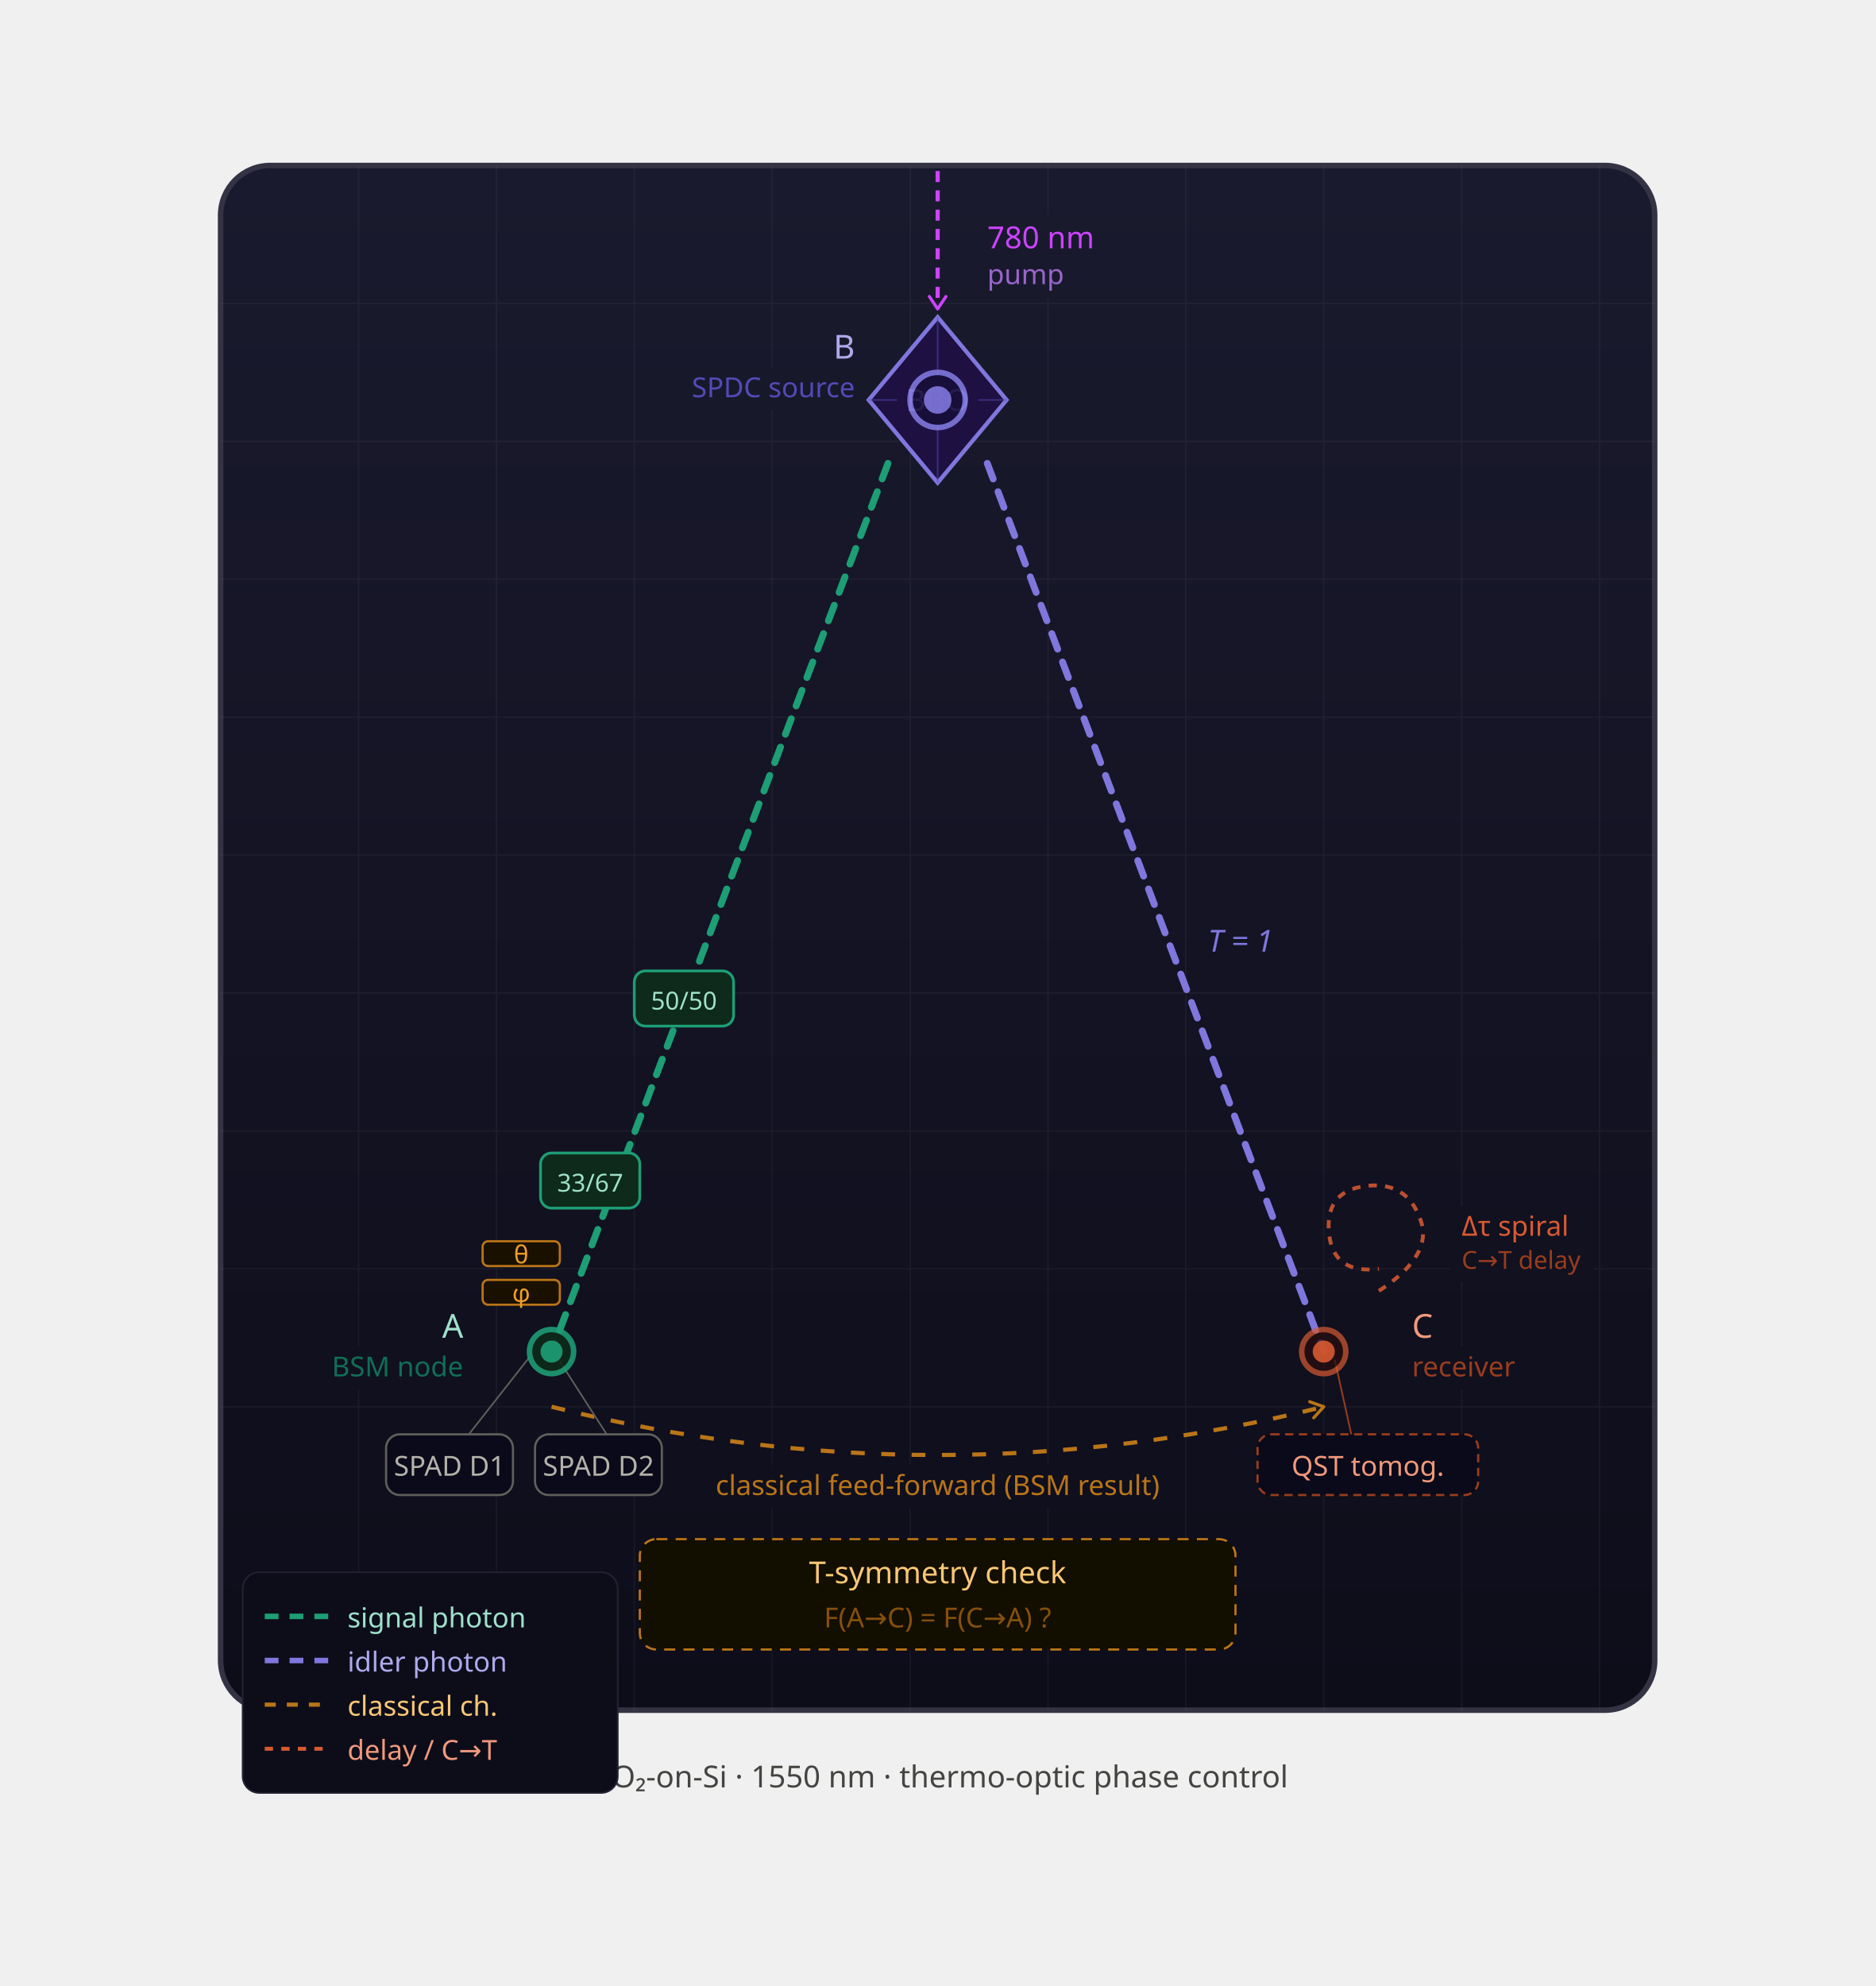
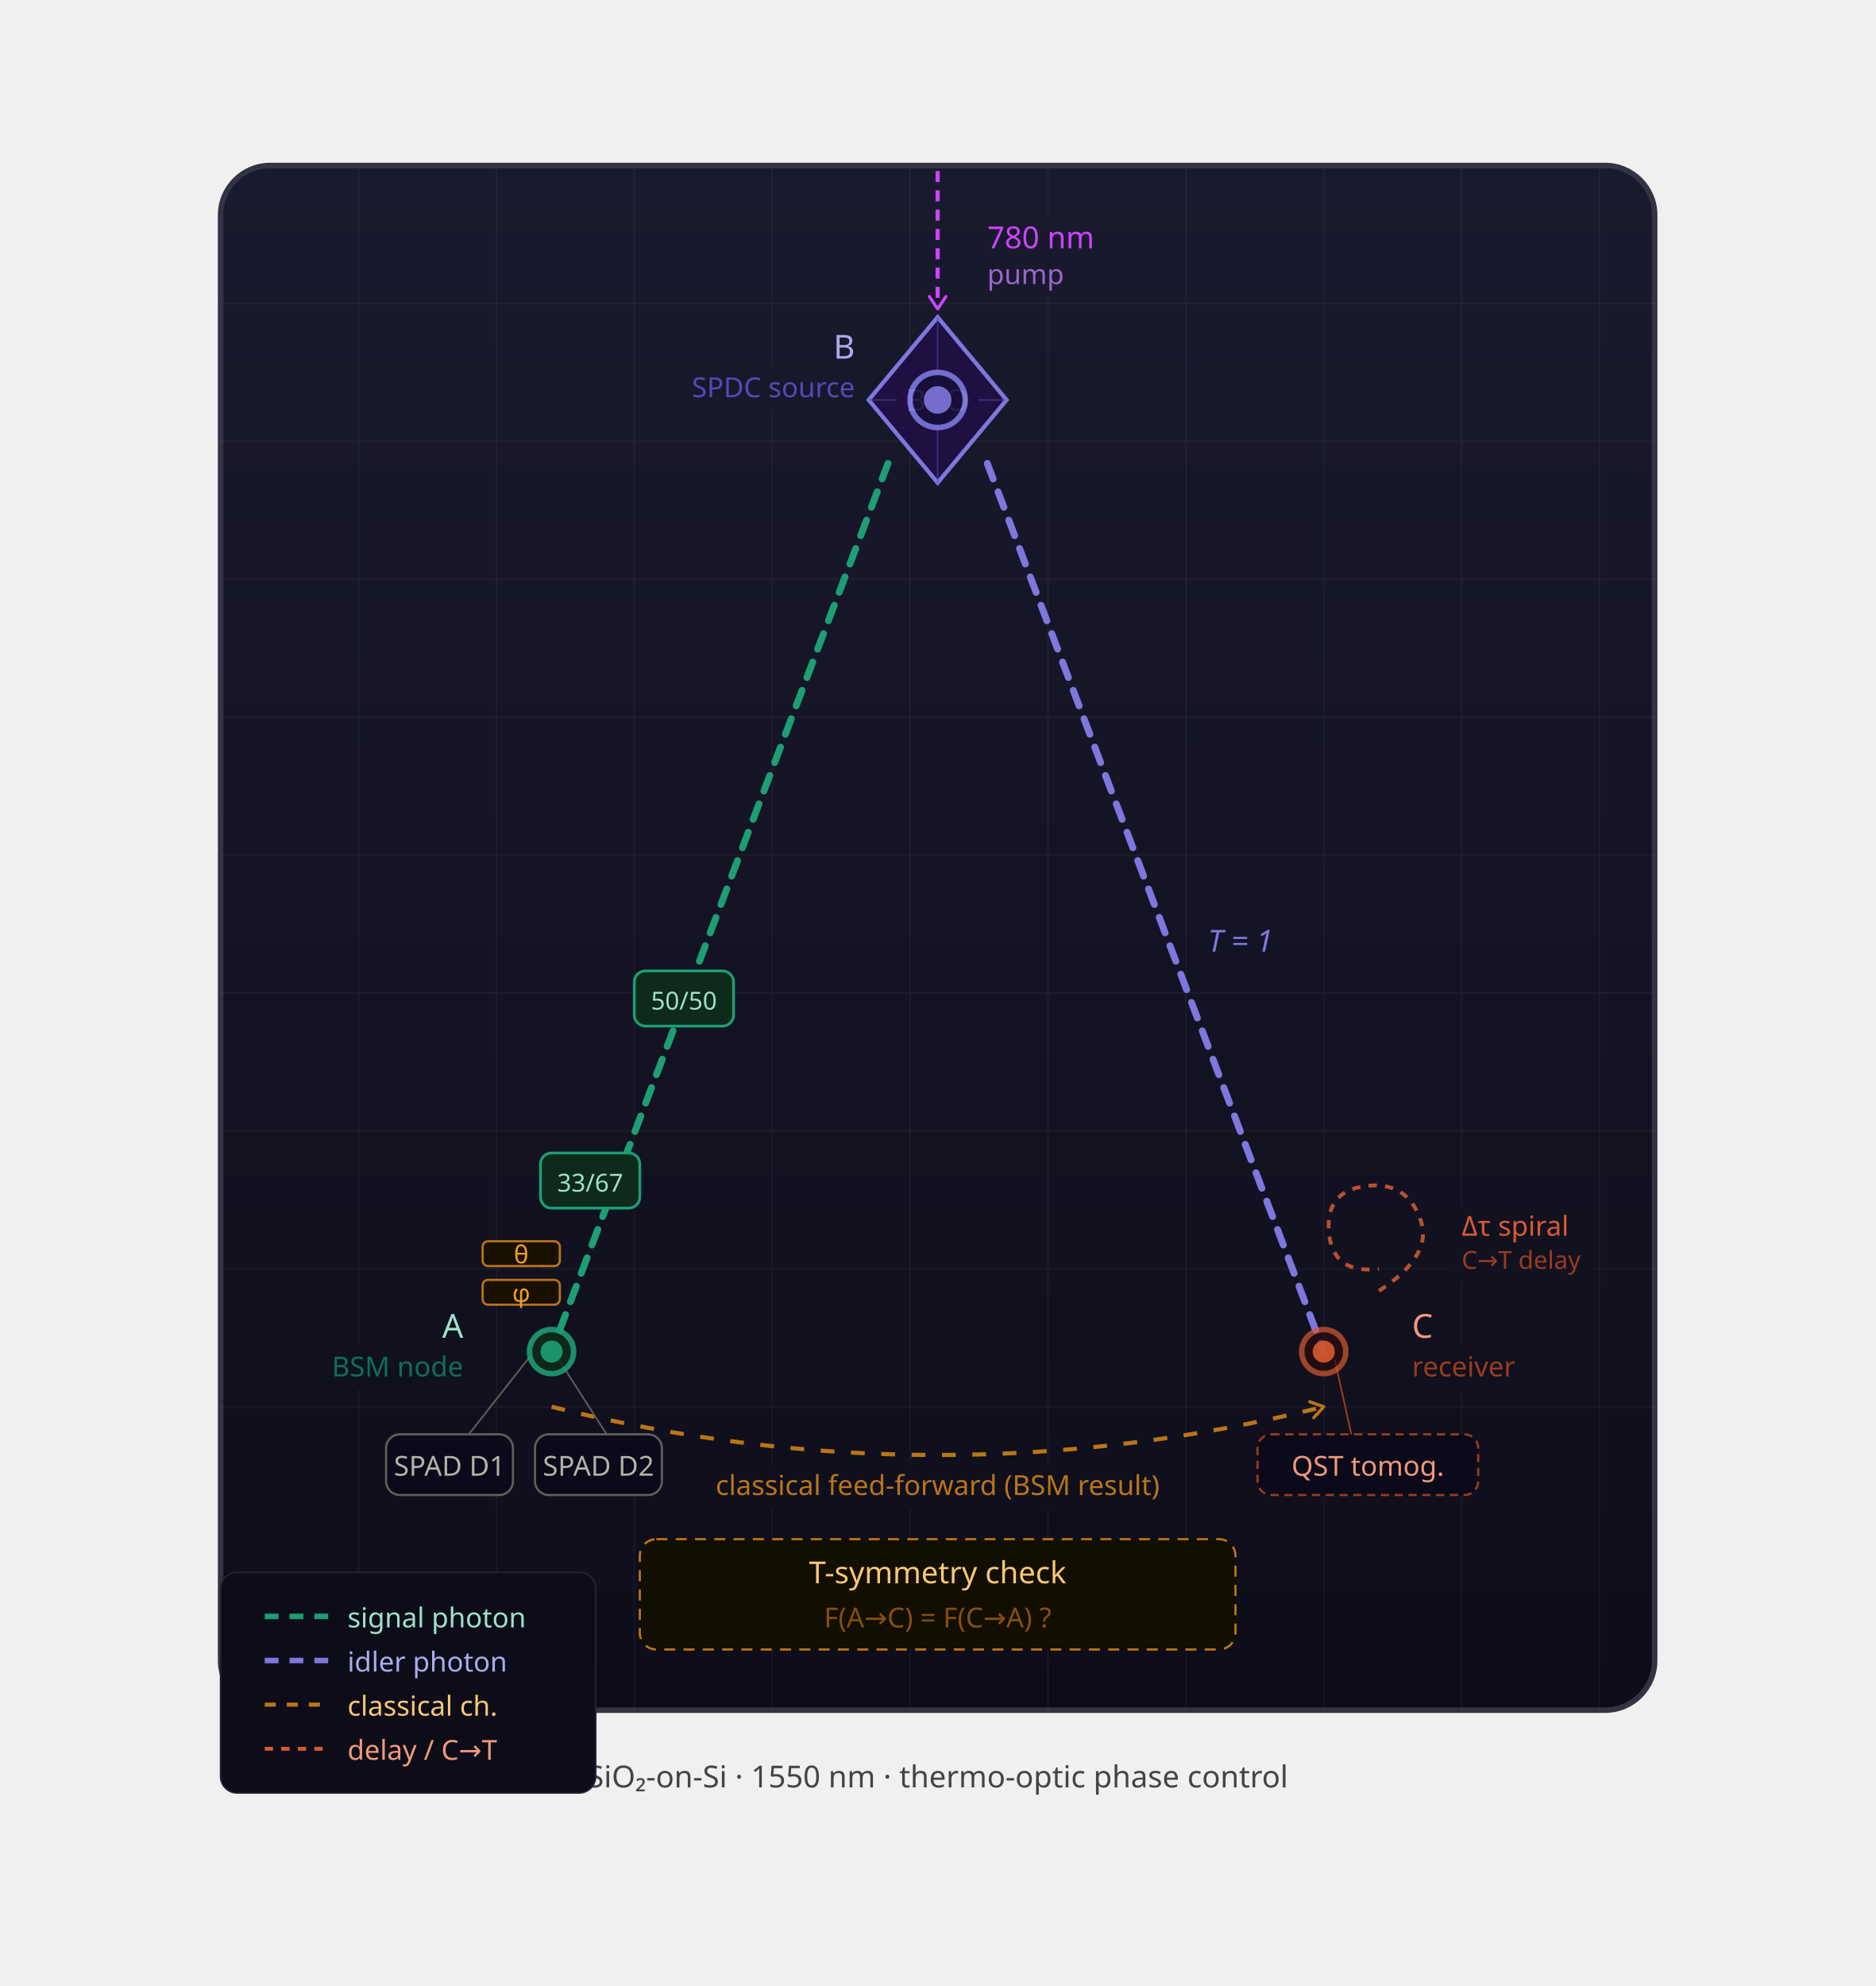
<svg xmlns="http://www.w3.org/2000/svg" width="100%" viewBox="0 0 680 720">
  <defs>
    <marker id="arrow" viewBox="0 0 10 10" refX="8" refY="5" markerWidth="5" markerHeight="5" orient="auto-start-reverse">
      <path d="M2 1L8 5L2 9" fill="none" stroke="context-stroke" stroke-width="1.5" stroke-linecap="round" stroke-linejoin="round" />
    </marker>
    <linearGradient id="chip-bg" x1="0" y1="0" x2="0" y2="1">
      <stop offset="0%" stop-color="#1a1a2e" />
      <stop offset="100%" stop-color="#0d0d1a" />
    </linearGradient>
    <clipPath id="chip-clip">
      <rect x="80" y="60" width="520" height="560" rx="18" />
    </clipPath>
    <mask id="imagine-text-gaps-x3tmwg" maskUnits="userSpaceOnUse">
      <rect x="0" y="0" width="680" height="720" fill="white" />
      <rect x="325.273" y="136.697" width="29.454" height="17.051" fill="black" rx="2" />
      <rect x="354" y="77.697" width="44.962" height="17.051" fill="black" rx="2" />
      <rect x="354" y="92.071" width="33.5" height="15.677" fill="black" rx="2" />
      <rect x="-15.967" y="-5.556" width="31.933" height="14.303" fill="black" rx="2" />
      <rect x="-15.967" y="-5.556" width="31.933" height="14.303" fill="black" rx="2" />
      <rect x="182.435" y="448.444" width="13.13" height="14.303" fill="black" rx="2" />
      <rect x="181.829" y="462.444" width="14.343" height="14.303" fill="black" rx="2" />
      <rect x="526" y="437.071" width="46.722" height="15.677" fill="black" rx="2" />
      <rect x="526" y="450.444" width="51.931" height="14.303" fill="black" rx="2" />
      <rect x="258.013" y="531.071" width="163.973" height="15.677" fill="black" rx="2" />
      <rect x="139.354" y="524.071" width="47.291" height="15.677" fill="black" rx="2" />
      <rect x="193.354" y="524.071" width="47.291" height="15.677" fill="black" rx="2" />
      <rect x="465.684" y="524.071" width="60.631" height="15.677" fill="black" rx="2" />
      <rect x="290.93" y="561.697" width="98.582" height="17.051" fill="black" rx="2" />
      <rect x="291.804" y="579.071" width="96.47" height="15.677" fill="black" rx="2" />
      <rect x="156.037" y="472.697" width="16.242" height="17.737" fill="black" rx="2" />
      <rect x="118.484" y="488.071" width="53.706" height="15.677" fill="black" rx="2" />
      <rect x="298.423" y="117.697" width="15.577" height="17.737" fill="black" rx="2" />
      <rect x="248.035" y="133.071" width="66.157" height="15.677" fill="black" rx="2" />
      <rect x="508" y="472.697" width="15.835" height="17.737" fill="black" rx="2" />
      <rect x="508" y="488.071" width="43.059" height="15.677" fill="black" rx="2" />
      <rect x="434" y="332.697" width="31.386" height="17.051" fill="black" rx="2" />
      <rect x="215.911" y="635.697" width="248.179" height="17.051" fill="black" rx="2" />
      <rect x="122" y="579.071" width="68.262" height="15.677" fill="black" rx="2" />
      <rect x="122" y="595.071" width="60.867" height="15.677" fill="black" rx="2" />
      <rect x="122" y="611.071" width="62.789" height="15.677" fill="black" rx="2" />
      <rect x="122" y="627.071" width="63.209" height="15.677" fill="black" rx="2" />
    </mask>
  </defs>
  <rect x="80" y="60" width="520" height="560" rx="18" fill="url(#chip-bg)" style="stroke:none;color:rgb(0, 0, 0);stroke-width:1px;stroke-linecap:butt;stroke-linejoin:miter;opacity:1;font-family:&quot;Anthropic Sans&quot;, -apple-system, BlinkMacSystemFont, &quot;Segoe UI&quot;, sans-serif;font-size:16px;font-weight:400;text-anchor:start;dominant-baseline:auto" />
  <rect x="80" y="60" width="520" height="560" rx="18" fill="none" stroke="#334" stroke-width="2" style="fill:none;stroke:rgb(51, 51, 68);color:rgb(0, 0, 0);stroke-width:2px;stroke-linecap:butt;stroke-linejoin:miter;opacity:1;font-family:&quot;Anthropic Sans&quot;, -apple-system, BlinkMacSystemFont, &quot;Segoe UI&quot;, sans-serif;font-size:16px;font-weight:400;text-anchor:start;dominant-baseline:auto" />
  <g clip-path="url(#chip-clip)" opacity="0.07" stroke="#aab" stroke-width="0.5" style="fill:rgb(0, 0, 0);stroke:rgb(170, 170, 187);color:rgb(0, 0, 0);stroke-width:0.5px;stroke-linecap:butt;stroke-linejoin:miter;opacity:0.07;font-family:&quot;Anthropic Sans&quot;, -apple-system, BlinkMacSystemFont, &quot;Segoe UI&quot;, sans-serif;font-size:16px;font-weight:400;text-anchor:start;dominant-baseline:auto">
    <line x1="80" y1="110" x2="600" y2="110" style="fill:rgb(0, 0, 0);stroke:rgb(170, 170, 187);color:rgb(0, 0, 0);stroke-width:0.5px;stroke-linecap:butt;stroke-linejoin:miter;opacity:1;font-family:&quot;Anthropic Sans&quot;, -apple-system, BlinkMacSystemFont, &quot;Segoe UI&quot;, sans-serif;font-size:16px;font-weight:400;text-anchor:start;dominant-baseline:auto" />
    <line x1="80" y1="160" x2="600" y2="160" style="fill:rgb(0, 0, 0);stroke:rgb(170, 170, 187);color:rgb(0, 0, 0);stroke-width:0.5px;stroke-linecap:butt;stroke-linejoin:miter;opacity:1;font-family:&quot;Anthropic Sans&quot;, -apple-system, BlinkMacSystemFont, &quot;Segoe UI&quot;, sans-serif;font-size:16px;font-weight:400;text-anchor:start;dominant-baseline:auto" />
    <line x1="80" y1="210" x2="600" y2="210" style="fill:rgb(0, 0, 0);stroke:rgb(170, 170, 187);color:rgb(0, 0, 0);stroke-width:0.5px;stroke-linecap:butt;stroke-linejoin:miter;opacity:1;font-family:&quot;Anthropic Sans&quot;, -apple-system, BlinkMacSystemFont, &quot;Segoe UI&quot;, sans-serif;font-size:16px;font-weight:400;text-anchor:start;dominant-baseline:auto" />
    <line x1="80" y1="260" x2="600" y2="260" style="fill:rgb(0, 0, 0);stroke:rgb(170, 170, 187);color:rgb(0, 0, 0);stroke-width:0.5px;stroke-linecap:butt;stroke-linejoin:miter;opacity:1;font-family:&quot;Anthropic Sans&quot;, -apple-system, BlinkMacSystemFont, &quot;Segoe UI&quot;, sans-serif;font-size:16px;font-weight:400;text-anchor:start;dominant-baseline:auto" />
    <line x1="80" y1="310" x2="600" y2="310" style="fill:rgb(0, 0, 0);stroke:rgb(170, 170, 187);color:rgb(0, 0, 0);stroke-width:0.5px;stroke-linecap:butt;stroke-linejoin:miter;opacity:1;font-family:&quot;Anthropic Sans&quot;, -apple-system, BlinkMacSystemFont, &quot;Segoe UI&quot;, sans-serif;font-size:16px;font-weight:400;text-anchor:start;dominant-baseline:auto" />
    <line x1="80" y1="360" x2="600" y2="360" style="fill:rgb(0, 0, 0);stroke:rgb(170, 170, 187);color:rgb(0, 0, 0);stroke-width:0.5px;stroke-linecap:butt;stroke-linejoin:miter;opacity:1;font-family:&quot;Anthropic Sans&quot;, -apple-system, BlinkMacSystemFont, &quot;Segoe UI&quot;, sans-serif;font-size:16px;font-weight:400;text-anchor:start;dominant-baseline:auto" />
    <line x1="80" y1="410" x2="600" y2="410" style="fill:rgb(0, 0, 0);stroke:rgb(170, 170, 187);color:rgb(0, 0, 0);stroke-width:0.5px;stroke-linecap:butt;stroke-linejoin:miter;opacity:1;font-family:&quot;Anthropic Sans&quot;, -apple-system, BlinkMacSystemFont, &quot;Segoe UI&quot;, sans-serif;font-size:16px;font-weight:400;text-anchor:start;dominant-baseline:auto" />
    <line x1="80" y1="460" x2="600" y2="460" mask="url(#imagine-text-gaps-x3tmwg)" style="fill:rgb(0, 0, 0);stroke:rgb(170, 170, 187);color:rgb(0, 0, 0);stroke-width:0.5px;stroke-linecap:butt;stroke-linejoin:miter;opacity:1;font-family:&quot;Anthropic Sans&quot;, -apple-system, BlinkMacSystemFont, &quot;Segoe UI&quot;, sans-serif;font-size:16px;font-weight:400;text-anchor:start;dominant-baseline:auto" />
    <line x1="80" y1="510" x2="600" y2="510" style="fill:rgb(0, 0, 0);stroke:rgb(170, 170, 187);color:rgb(0, 0, 0);stroke-width:0.5px;stroke-linecap:butt;stroke-linejoin:miter;opacity:1;font-family:&quot;Anthropic Sans&quot;, -apple-system, BlinkMacSystemFont, &quot;Segoe UI&quot;, sans-serif;font-size:16px;font-weight:400;text-anchor:start;dominant-baseline:auto" />
    <line x1="130" y1="60" x2="130" y2="620" mask="url(#imagine-text-gaps-x3tmwg)" style="fill:rgb(0, 0, 0);stroke:rgb(170, 170, 187);color:rgb(0, 0, 0);stroke-width:0.5px;stroke-linecap:butt;stroke-linejoin:miter;opacity:1;font-family:&quot;Anthropic Sans&quot;, -apple-system, BlinkMacSystemFont, &quot;Segoe UI&quot;, sans-serif;font-size:16px;font-weight:400;text-anchor:start;dominant-baseline:auto" />
    <line x1="180" y1="60" x2="180" y2="620" mask="url(#imagine-text-gaps-x3tmwg)" style="fill:rgb(0, 0, 0);stroke:rgb(170, 170, 187);color:rgb(0, 0, 0);stroke-width:0.5px;stroke-linecap:butt;stroke-linejoin:miter;opacity:1;font-family:&quot;Anthropic Sans&quot;, -apple-system, BlinkMacSystemFont, &quot;Segoe UI&quot;, sans-serif;font-size:16px;font-weight:400;text-anchor:start;dominant-baseline:auto" />
    <line x1="230" y1="60" x2="230" y2="620" mask="url(#imagine-text-gaps-x3tmwg)" style="fill:rgb(0, 0, 0);stroke:rgb(170, 170, 187);color:rgb(0, 0, 0);stroke-width:0.5px;stroke-linecap:butt;stroke-linejoin:miter;opacity:1;font-family:&quot;Anthropic Sans&quot;, -apple-system, BlinkMacSystemFont, &quot;Segoe UI&quot;, sans-serif;font-size:16px;font-weight:400;text-anchor:start;dominant-baseline:auto" />
    <line x1="280" y1="60" x2="280" y2="620" mask="url(#imagine-text-gaps-x3tmwg)" style="fill:rgb(0, 0, 0);stroke:rgb(170, 170, 187);color:rgb(0, 0, 0);stroke-width:0.5px;stroke-linecap:butt;stroke-linejoin:miter;opacity:1;font-family:&quot;Anthropic Sans&quot;, -apple-system, BlinkMacSystemFont, &quot;Segoe UI&quot;, sans-serif;font-size:16px;font-weight:400;text-anchor:start;dominant-baseline:auto" />
    <line x1="330" y1="60" x2="330" y2="620" mask="url(#imagine-text-gaps-x3tmwg)" style="fill:rgb(0, 0, 0);stroke:rgb(170, 170, 187);color:rgb(0, 0, 0);stroke-width:0.5px;stroke-linecap:butt;stroke-linejoin:miter;opacity:1;font-family:&quot;Anthropic Sans&quot;, -apple-system, BlinkMacSystemFont, &quot;Segoe UI&quot;, sans-serif;font-size:16px;font-weight:400;text-anchor:start;dominant-baseline:auto" />
    <line x1="380" y1="60" x2="380" y2="620" mask="url(#imagine-text-gaps-x3tmwg)" style="fill:rgb(0, 0, 0);stroke:rgb(170, 170, 187);color:rgb(0, 0, 0);stroke-width:0.5px;stroke-linecap:butt;stroke-linejoin:miter;opacity:1;font-family:&quot;Anthropic Sans&quot;, -apple-system, BlinkMacSystemFont, &quot;Segoe UI&quot;, sans-serif;font-size:16px;font-weight:400;text-anchor:start;dominant-baseline:auto" />
    <line x1="430" y1="60" x2="430" y2="620" style="fill:rgb(0, 0, 0);stroke:rgb(170, 170, 187);color:rgb(0, 0, 0);stroke-width:0.5px;stroke-linecap:butt;stroke-linejoin:miter;opacity:1;font-family:&quot;Anthropic Sans&quot;, -apple-system, BlinkMacSystemFont, &quot;Segoe UI&quot;, sans-serif;font-size:16px;font-weight:400;text-anchor:start;dominant-baseline:auto" />
    <line x1="480" y1="60" x2="480" y2="620" mask="url(#imagine-text-gaps-x3tmwg)" style="fill:rgb(0, 0, 0);stroke:rgb(170, 170, 187);color:rgb(0, 0, 0);stroke-width:0.5px;stroke-linecap:butt;stroke-linejoin:miter;opacity:1;font-family:&quot;Anthropic Sans&quot;, -apple-system, BlinkMacSystemFont, &quot;Segoe UI&quot;, sans-serif;font-size:16px;font-weight:400;text-anchor:start;dominant-baseline:auto" />
    <line x1="530" y1="60" x2="530" y2="620" mask="url(#imagine-text-gaps-x3tmwg)" style="fill:rgb(0, 0, 0);stroke:rgb(170, 170, 187);color:rgb(0, 0, 0);stroke-width:0.5px;stroke-linecap:butt;stroke-linejoin:miter;opacity:1;font-family:&quot;Anthropic Sans&quot;, -apple-system, BlinkMacSystemFont, &quot;Segoe UI&quot;, sans-serif;font-size:16px;font-weight:400;text-anchor:start;dominant-baseline:auto" />
    <line x1="580" y1="60" x2="580" y2="620" style="fill:rgb(0, 0, 0);stroke:rgb(170, 170, 187);color:rgb(0, 0, 0);stroke-width:0.5px;stroke-linecap:butt;stroke-linejoin:miter;opacity:1;font-family:&quot;Anthropic Sans&quot;, -apple-system, BlinkMacSystemFont, &quot;Segoe UI&quot;, sans-serif;font-size:16px;font-weight:400;text-anchor:start;dominant-baseline:auto" />
  </g>
  <polygon points="340,115  365,145  340,175  315,145" fill="#1e1040" stroke="#7F77DD" stroke-width="1.5" style="fill:rgb(30, 16, 64);stroke:rgb(127, 119, 221);color:rgb(0, 0, 0);stroke-width:1.5px;stroke-linecap:butt;stroke-linejoin:miter;opacity:1;font-family:&quot;Anthropic Sans&quot;, -apple-system, BlinkMacSystemFont, &quot;Segoe UI&quot;, sans-serif;font-size:16px;font-weight:400;text-anchor:start;dominant-baseline:auto" />
  <line x1="315" y1="145" x2="365" y2="145" stroke="#534AB7" stroke-width="0.6" opacity="0.5" mask="url(#imagine-text-gaps-x3tmwg)" style="fill:rgb(0, 0, 0);stroke:rgb(83, 74, 183);color:rgb(0, 0, 0);stroke-width:0.6px;stroke-linecap:butt;stroke-linejoin:miter;opacity:0.5;font-family:&quot;Anthropic Sans&quot;, -apple-system, BlinkMacSystemFont, &quot;Segoe UI&quot;, sans-serif;font-size:16px;font-weight:400;text-anchor:start;dominant-baseline:auto" />
  <line x1="340" y1="115" x2="340" y2="175" stroke="#534AB7" stroke-width="0.6" opacity="0.5" mask="url(#imagine-text-gaps-x3tmwg)" style="fill:rgb(0, 0, 0);stroke:rgb(83, 74, 183);color:rgb(0, 0, 0);stroke-width:0.6px;stroke-linecap:butt;stroke-linejoin:miter;opacity:0.5;font-family:&quot;Anthropic Sans&quot;, -apple-system, BlinkMacSystemFont, &quot;Segoe UI&quot;, sans-serif;font-size:16px;font-weight:400;text-anchor:start;dominant-baseline:auto" />
  <text x="340" y="149" text-anchor="middle" font-size="11" fill="#AFA9EC" font-family="sans-serif" font-weight="500" style="fill:rgb(175, 169, 236);stroke:none;color:rgb(0, 0, 0);stroke-width:1px;stroke-linecap:butt;stroke-linejoin:miter;opacity:1;font-family:sans-serif;font-size:11px;font-weight:500;text-anchor:middle;dominant-baseline:auto">BBO</text>
  <line x1="340" y1="62" x2="340" y2="112" stroke="#cc44ff" stroke-width="1.5" stroke-dasharray="4 3" marker-end="url(#arrow)" style="fill:rgb(0, 0, 0);stroke:rgb(204, 68, 255);color:rgb(0, 0, 0);stroke-width:1.5px;stroke-dasharray:4px, 3px;stroke-linecap:butt;stroke-linejoin:miter;opacity:1;font-family:&quot;Anthropic Sans&quot;, -apple-system, BlinkMacSystemFont, &quot;Segoe UI&quot;, sans-serif;font-size:16px;font-weight:400;text-anchor:start;dominant-baseline:auto" />
  <text x="358" y="90" font-size="11" fill="#cc44ff" font-family="sans-serif" style="fill:rgb(204, 68, 255);stroke:none;color:rgb(0, 0, 0);stroke-width:1px;stroke-linecap:butt;stroke-linejoin:miter;opacity:1;font-family:sans-serif;font-size:11px;font-weight:400;text-anchor:start;dominant-baseline:auto">780 nm</text>
  <text x="358" y="103" font-size="10" fill="#9966cc" font-family="sans-serif" style="fill:rgb(153, 102, 204);stroke:none;color:rgb(0, 0, 0);stroke-width:1px;stroke-linecap:butt;stroke-linejoin:miter;opacity:1;font-family:sans-serif;font-size:10px;font-weight:400;text-anchor:start;dominant-baseline:auto">pump</text>
  <path d="M322 168 L200 490" fill="none" stroke="#1D9E75" stroke-width="2.5" stroke-linecap="round" style="fill:none;stroke:rgb(29, 158, 117);color:rgb(0, 0, 0);stroke-width:2.5px;stroke-dasharray:6px, 5px;stroke-linecap:round;stroke-linejoin:miter;opacity:1;font-family:&quot;Anthropic Sans&quot;, -apple-system, BlinkMacSystemFont, &quot;Segoe UI&quot;, sans-serif;font-size:16px;font-weight:400;text-anchor:start;dominant-baseline:auto" />
  <path d="M358 168 L480 490" fill="none" stroke="#7F77DD" stroke-width="2.5" stroke-linecap="round" style="fill:none;stroke:rgb(127, 119, 221);color:rgb(0, 0, 0);stroke-width:2.5px;stroke-dasharray:6px, 5px;stroke-linecap:round;stroke-linejoin:miter;opacity:1;font-family:&quot;Anthropic Sans&quot;, -apple-system, BlinkMacSystemFont, &quot;Segoe UI&quot;, sans-serif;font-size:16px;font-weight:400;text-anchor:start;dominant-baseline:auto" />
  <g transform="translate(248,362)" style="fill:rgb(0, 0, 0);stroke:none;color:rgb(0, 0, 0);stroke-width:1px;stroke-linecap:butt;stroke-linejoin:miter;opacity:1;font-family:&quot;Anthropic Sans&quot;, -apple-system, BlinkMacSystemFont, &quot;Segoe UI&quot;, sans-serif;font-size:16px;font-weight:400;text-anchor:start;dominant-baseline:auto">
    <rect x="-18" y="-10" width="36" height="20" rx="4" fill="#0d2a1a" stroke="#1D9E75" stroke-width="1" style="fill:rgb(13, 42, 26);stroke:rgb(29, 158, 117);color:rgb(0, 0, 0);stroke-width:1px;stroke-linecap:butt;stroke-linejoin:miter;opacity:1;font-family:&quot;Anthropic Sans&quot;, -apple-system, BlinkMacSystemFont, &quot;Segoe UI&quot;, sans-serif;font-size:16px;font-weight:400;text-anchor:start;dominant-baseline:auto" />
    <line x1="-18" y1="10" x2="18" y2="-10" stroke="#5DCAA5" stroke-width="1" mask="url(#imagine-text-gaps-x3tmwg)" style="fill:rgb(0, 0, 0);stroke:rgb(93, 202, 165);color:rgb(0, 0, 0);stroke-width:1px;stroke-linecap:butt;stroke-linejoin:miter;opacity:1;font-family:&quot;Anthropic Sans&quot;, -apple-system, BlinkMacSystemFont, &quot;Segoe UI&quot;, sans-serif;font-size:16px;font-weight:400;text-anchor:start;dominant-baseline:auto" />
    <text x="0" y="4" text-anchor="middle" font-size="9" fill="#9FE1CB" font-family="sans-serif" style="fill:rgb(159, 225, 203);stroke:none;color:rgb(0, 0, 0);stroke-width:1px;stroke-linecap:butt;stroke-linejoin:miter;opacity:1;font-family:sans-serif;font-size:9px;font-weight:400;text-anchor:middle;dominant-baseline:auto">50/50</text>
  </g>
  <g transform="translate(214,428)" style="fill:rgb(0, 0, 0);stroke:none;color:rgb(0, 0, 0);stroke-width:1px;stroke-linecap:butt;stroke-linejoin:miter;opacity:1;font-family:&quot;Anthropic Sans&quot;, -apple-system, BlinkMacSystemFont, &quot;Segoe UI&quot;, sans-serif;font-size:16px;font-weight:400;text-anchor:start;dominant-baseline:auto">
    <rect x="-18" y="-10" width="36" height="20" rx="4" fill="#0d2a1a" stroke="#1D9E75" stroke-width="1" style="fill:rgb(13, 42, 26);stroke:rgb(29, 158, 117);color:rgb(0, 0, 0);stroke-width:1px;stroke-linecap:butt;stroke-linejoin:miter;opacity:1;font-family:&quot;Anthropic Sans&quot;, -apple-system, BlinkMacSystemFont, &quot;Segoe UI&quot;, sans-serif;font-size:16px;font-weight:400;text-anchor:start;dominant-baseline:auto" />
    <line x1="-18" y1="10" x2="18" y2="-10" stroke="#5DCAA5" stroke-width="1" mask="url(#imagine-text-gaps-x3tmwg)" style="fill:rgb(0, 0, 0);stroke:rgb(93, 202, 165);color:rgb(0, 0, 0);stroke-width:1px;stroke-linecap:butt;stroke-linejoin:miter;opacity:1;font-family:&quot;Anthropic Sans&quot;, -apple-system, BlinkMacSystemFont, &quot;Segoe UI&quot;, sans-serif;font-size:16px;font-weight:400;text-anchor:start;dominant-baseline:auto" />
    <text x="0" y="4" text-anchor="middle" font-size="9" fill="#9FE1CB" font-family="sans-serif" style="fill:rgb(159, 225, 203);stroke:none;color:rgb(0, 0, 0);stroke-width:1px;stroke-linecap:butt;stroke-linejoin:miter;opacity:1;font-family:sans-serif;font-size:9px;font-weight:400;text-anchor:middle;dominant-baseline:auto">33/67</text>
  </g>
  <rect x="175" y="450" width="28" height="9" rx="2" fill="#1a1000" stroke="#BA7517" stroke-width="0.8" style="fill:rgb(26, 16, 0);stroke:rgb(186, 117, 23);color:rgb(0, 0, 0);stroke-width:0.8px;stroke-linecap:butt;stroke-linejoin:miter;opacity:1;font-family:&quot;Anthropic Sans&quot;, -apple-system, BlinkMacSystemFont, &quot;Segoe UI&quot;, sans-serif;font-size:16px;font-weight:400;text-anchor:start;dominant-baseline:auto" />
  <text x="189" y="458" text-anchor="middle" font-size="9" fill="#EF9F27" font-family="sans-serif" style="fill:rgb(239, 159, 39);stroke:none;color:rgb(0, 0, 0);stroke-width:1px;stroke-linecap:butt;stroke-linejoin:miter;opacity:1;font-family:sans-serif;font-size:9px;font-weight:400;text-anchor:middle;dominant-baseline:auto">θ</text>
  <rect x="175" y="464" width="28" height="9" rx="2" fill="#1a1000" stroke="#BA7517" stroke-width="0.8" style="fill:rgb(26, 16, 0);stroke:rgb(186, 117, 23);color:rgb(0, 0, 0);stroke-width:0.8px;stroke-linecap:butt;stroke-linejoin:miter;opacity:1;font-family:&quot;Anthropic Sans&quot;, -apple-system, BlinkMacSystemFont, &quot;Segoe UI&quot;, sans-serif;font-size:16px;font-weight:400;text-anchor:start;dominant-baseline:auto" />
  <text x="189" y="472" text-anchor="middle" font-size="9" fill="#EF9F27" font-family="sans-serif" style="fill:rgb(239, 159, 39);stroke:none;color:rgb(0, 0, 0);stroke-width:1px;stroke-linecap:butt;stroke-linejoin:miter;opacity:1;font-family:sans-serif;font-size:9px;font-weight:400;text-anchor:middle;dominant-baseline:auto">φ</text>
  <path d="M500,468 Q520,455 515,442 Q510,428 495,430 Q480,432 482,448 Q484,462 500,460" fill="none" stroke="#D85A30" stroke-width="1.4" stroke-dasharray="3 3" opacity="0.85" style="fill:none;stroke:rgb(216, 90, 48);color:rgb(0, 0, 0);stroke-width:1.4px;stroke-dasharray:3px, 3px;stroke-linecap:butt;stroke-linejoin:miter;opacity:0.85;font-family:&quot;Anthropic Sans&quot;, -apple-system, BlinkMacSystemFont, &quot;Segoe UI&quot;, sans-serif;font-size:16px;font-weight:400;text-anchor:start;dominant-baseline:auto" />
  <text x="530" y="448" font-size="10" fill="#D85A30" font-family="sans-serif" style="fill:rgb(216, 90, 48);stroke:none;color:rgb(0, 0, 0);stroke-width:1px;stroke-linecap:butt;stroke-linejoin:miter;opacity:1;font-family:sans-serif;font-size:10px;font-weight:400;text-anchor:start;dominant-baseline:auto">Δτ spiral</text>
  <text x="530" y="460" font-size="9" fill="#993C1D" font-family="sans-serif" style="fill:rgb(153, 60, 29);stroke:none;color:rgb(0, 0, 0);stroke-width:1px;stroke-linecap:butt;stroke-linejoin:miter;opacity:1;font-family:sans-serif;font-size:9px;font-weight:400;text-anchor:start;dominant-baseline:auto">C→T delay</text>
  <path d="M200 510 Q340 545 480 510" fill="none" stroke="#BA7517" stroke-width="1.5" stroke-dasharray="5 4" marker-end="url(#arrow)" style="fill:none;stroke:rgb(186, 117, 23);color:rgb(0, 0, 0);stroke-width:1.5px;stroke-dasharray:5px, 6px;stroke-linecap:butt;stroke-linejoin:miter;opacity:1;font-family:&quot;Anthropic Sans&quot;, -apple-system, BlinkMacSystemFont, &quot;Segoe UI&quot;, sans-serif;font-size:16px;font-weight:400;text-anchor:start;dominant-baseline:auto" />
  <text x="340" y="542" text-anchor="middle" font-size="10" fill="#BA7517" font-family="sans-serif" style="fill:rgb(186, 117, 23);stroke:none;color:rgb(0, 0, 0);stroke-width:1px;stroke-linecap:butt;stroke-linejoin:miter;opacity:1;font-family:sans-serif;font-size:10px;font-weight:400;text-anchor:middle;dominant-baseline:auto">classical feed-forward  (BSM result)</text>
  <rect x="140" y="520" width="46" height="22" rx="5" fill="#0a0a1a" stroke="#5F5E5A" stroke-width="0.8" style="fill:rgb(10, 10, 26);stroke:rgb(95, 94, 90);color:rgb(0, 0, 0);stroke-width:0.8px;stroke-linecap:butt;stroke-linejoin:miter;opacity:1;font-family:&quot;Anthropic Sans&quot;, -apple-system, BlinkMacSystemFont, &quot;Segoe UI&quot;, sans-serif;font-size:16px;font-weight:400;text-anchor:start;dominant-baseline:auto" />
  <text x="163" y="535" text-anchor="middle" font-size="10" fill="#B4B2A9" font-family="sans-serif" style="fill:rgb(180, 178, 169);stroke:none;color:rgb(0, 0, 0);stroke-width:1px;stroke-linecap:butt;stroke-linejoin:miter;opacity:1;font-family:sans-serif;font-size:10px;font-weight:400;text-anchor:middle;dominant-baseline:auto">SPAD D1</text>
  <rect x="194" y="520" width="46" height="22" rx="5" fill="#0a0a1a" stroke="#5F5E5A" stroke-width="0.8" style="fill:rgb(10, 10, 26);stroke:rgb(95, 94, 90);color:rgb(0, 0, 0);stroke-width:0.8px;stroke-linecap:butt;stroke-linejoin:miter;opacity:1;font-family:&quot;Anthropic Sans&quot;, -apple-system, BlinkMacSystemFont, &quot;Segoe UI&quot;, sans-serif;font-size:16px;font-weight:400;text-anchor:start;dominant-baseline:auto" />
  <text x="217" y="535" text-anchor="middle" font-size="10" fill="#B4B2A9" font-family="sans-serif" style="fill:rgb(180, 178, 169);stroke:none;color:rgb(0, 0, 0);stroke-width:1px;stroke-linecap:butt;stroke-linejoin:miter;opacity:1;font-family:sans-serif;font-size:10px;font-weight:400;text-anchor:middle;dominant-baseline:auto">SPAD D2</text>
  <line x1="170" y1="520" x2="192" y2="492" stroke="#5F5E5A" stroke-width="0.6" style="fill:rgb(0, 0, 0);stroke:rgb(95, 94, 90);color:rgb(0, 0, 0);stroke-width:0.6px;stroke-linecap:butt;stroke-linejoin:miter;opacity:1;font-family:&quot;Anthropic Sans&quot;, -apple-system, BlinkMacSystemFont, &quot;Segoe UI&quot;, sans-serif;font-size:16px;font-weight:400;text-anchor:start;dominant-baseline:auto" />
  <line x1="220" y1="520" x2="202" y2="492" stroke="#5F5E5A" stroke-width="0.6" style="fill:rgb(0, 0, 0);stroke:rgb(95, 94, 90);color:rgb(0, 0, 0);stroke-width:0.6px;stroke-linecap:butt;stroke-linejoin:miter;opacity:1;font-family:&quot;Anthropic Sans&quot;, -apple-system, BlinkMacSystemFont, &quot;Segoe UI&quot;, sans-serif;font-size:16px;font-weight:400;text-anchor:start;dominant-baseline:auto" />
  <rect x="456" y="520" width="80" height="22" rx="5" fill="#0a0a1a" stroke="#993C1D" stroke-width="0.8" stroke-dasharray="3 2" style="fill:rgb(10, 10, 26);stroke:rgb(153, 60, 29);color:rgb(0, 0, 0);stroke-width:0.8px;stroke-dasharray:3px, 2px;stroke-linecap:butt;stroke-linejoin:miter;opacity:1;font-family:&quot;Anthropic Sans&quot;, -apple-system, BlinkMacSystemFont, &quot;Segoe UI&quot;, sans-serif;font-size:16px;font-weight:400;text-anchor:start;dominant-baseline:auto" />
  <text x="496" y="535" text-anchor="middle" font-size="10" fill="#F0997B" font-family="sans-serif" style="fill:rgb(240, 153, 123);stroke:none;color:rgb(0, 0, 0);stroke-width:1px;stroke-linecap:butt;stroke-linejoin:miter;opacity:1;font-family:sans-serif;font-size:10px;font-weight:400;text-anchor:middle;dominant-baseline:auto">QST tomog.</text>
  <line x1="490" y1="520" x2="484" y2="493" stroke="#993C1D" stroke-width="0.6" style="fill:rgb(0, 0, 0);stroke:rgb(153, 60, 29);color:rgb(0, 0, 0);stroke-width:0.6px;stroke-linecap:butt;stroke-linejoin:miter;opacity:1;font-family:&quot;Anthropic Sans&quot;, -apple-system, BlinkMacSystemFont, &quot;Segoe UI&quot;, sans-serif;font-size:16px;font-weight:400;text-anchor:start;dominant-baseline:auto" />
  <rect x="232" y="558" width="216" height="40" rx="6" fill="#120e00" stroke="#BA7517" stroke-width="0.8" stroke-dasharray="4 3" style="fill:rgb(18, 14, 0);stroke:rgb(186, 117, 23);color:rgb(0, 0, 0);stroke-width:0.8px;stroke-dasharray:4px, 3px;stroke-linecap:butt;stroke-linejoin:miter;opacity:1;font-family:&quot;Anthropic Sans&quot;, -apple-system, BlinkMacSystemFont, &quot;Segoe UI&quot;, sans-serif;font-size:16px;font-weight:400;text-anchor:start;dominant-baseline:auto" />
  <text x="340" y="574" text-anchor="middle" font-size="11" fill="#FAC775" font-family="sans-serif" font-weight="500" style="fill:rgb(250, 199, 117);stroke:none;color:rgb(0, 0, 0);stroke-width:1px;stroke-linecap:butt;stroke-linejoin:miter;opacity:1;font-family:sans-serif;font-size:11px;font-weight:500;text-anchor:middle;dominant-baseline:auto">T-symmetry check</text>
  <text x="340" y="590" text-anchor="middle" font-size="10" fill="#854F0B" font-family="sans-serif" style="fill:rgb(133, 79, 11);stroke:none;color:rgb(0, 0, 0);stroke-width:1px;stroke-linecap:butt;stroke-linejoin:miter;opacity:1;font-family:sans-serif;font-size:10px;font-weight:400;text-anchor:middle;dominant-baseline:auto">F(A→C) = F(C→A) ?</text>
  <circle cx="200" cy="490" r="8" fill="#0d2a1a" stroke="#1D9E75" stroke-width="2" style="fill:rgb(13, 42, 26);stroke:rgb(29, 158, 117);color:rgb(0, 0, 0);stroke-width:2px;stroke-linecap:butt;stroke-linejoin:miter;opacity:0.886;font-family:&quot;Anthropic Sans&quot;, -apple-system, BlinkMacSystemFont, &quot;Segoe UI&quot;, sans-serif;font-size:16px;font-weight:400;text-anchor:start;dominant-baseline:auto" />
  <circle cx="200" cy="490" r="4" fill="#1D9E75" opacity="0.9" style="fill:rgb(29, 158, 117);stroke:none;color:rgb(0, 0, 0);stroke-width:1px;stroke-linecap:butt;stroke-linejoin:miter;opacity:0.9;font-family:&quot;Anthropic Sans&quot;, -apple-system, BlinkMacSystemFont, &quot;Segoe UI&quot;, sans-serif;font-size:16px;font-weight:400;text-anchor:start;dominant-baseline:auto" />
  <text x="168" y="485" text-anchor="end" font-size="12" fill="#9FE1CB" font-family="sans-serif" font-weight="500" style="fill:rgb(159, 225, 203);stroke:none;color:rgb(0, 0, 0);stroke-width:1px;stroke-linecap:butt;stroke-linejoin:miter;opacity:1;font-family:sans-serif;font-size:12px;font-weight:500;text-anchor:end;dominant-baseline:auto">A</text>
  <text x="168" y="499" text-anchor="end" font-size="10" fill="#0F6E56" font-family="sans-serif" style="fill:rgb(15, 110, 86);stroke:none;color:rgb(0, 0, 0);stroke-width:1px;stroke-linecap:butt;stroke-linejoin:miter;opacity:1;font-family:sans-serif;font-size:10px;font-weight:400;text-anchor:end;dominant-baseline:auto">BSM node</text>
  <circle cx="340" cy="145" r="10" fill="#160d38" stroke="#7F77DD" stroke-width="2" style="fill:rgb(22, 13, 56);stroke:rgb(127, 119, 221);color:rgb(0, 0, 0);stroke-width:2px;stroke-linecap:butt;stroke-linejoin:miter;opacity:0.897;font-family:&quot;Anthropic Sans&quot;, -apple-system, BlinkMacSystemFont, &quot;Segoe UI&quot;, sans-serif;font-size:16px;font-weight:400;text-anchor:start;dominant-baseline:auto" />
  <circle cx="340" cy="145" r="5" fill="#7F77DD" opacity="0.9" style="fill:rgb(127, 119, 221);stroke:none;color:rgb(0, 0, 0);stroke-width:1px;stroke-linecap:butt;stroke-linejoin:miter;opacity:0.9;font-family:&quot;Anthropic Sans&quot;, -apple-system, BlinkMacSystemFont, &quot;Segoe UI&quot;, sans-serif;font-size:16px;font-weight:400;text-anchor:start;dominant-baseline:auto" />
  <text x="310" y="130" text-anchor="end" font-size="12" fill="#AFA9EC" font-family="sans-serif" font-weight="500" style="fill:rgb(175, 169, 236);stroke:none;color:rgb(0, 0, 0);stroke-width:1px;stroke-linecap:butt;stroke-linejoin:miter;opacity:1;font-family:sans-serif;font-size:12px;font-weight:500;text-anchor:end;dominant-baseline:auto">B</text>
  <text x="310" y="144" text-anchor="end" font-size="10" fill="#534AB7" font-family="sans-serif" style="fill:rgb(83, 74, 183);stroke:none;color:rgb(0, 0, 0);stroke-width:1px;stroke-linecap:butt;stroke-linejoin:miter;opacity:1;font-family:sans-serif;font-size:10px;font-weight:400;text-anchor:end;dominant-baseline:auto">SPDC source</text>
  <circle cx="480" cy="490" r="8" fill="#2a0d0d" stroke="#D85A30" stroke-width="2" style="fill:rgb(42, 13, 13);stroke:rgb(216, 90, 48);color:rgb(0, 0, 0);stroke-width:2px;stroke-linecap:butt;stroke-linejoin:miter;opacity:0.699;font-family:&quot;Anthropic Sans&quot;, -apple-system, BlinkMacSystemFont, &quot;Segoe UI&quot;, sans-serif;font-size:16px;font-weight:400;text-anchor:start;dominant-baseline:auto" />
  <circle cx="480" cy="490" r="4" fill="#D85A30" opacity="0.9" style="fill:rgb(216, 90, 48);stroke:none;color:rgb(0, 0, 0);stroke-width:1px;stroke-linecap:butt;stroke-linejoin:miter;opacity:0.9;font-family:&quot;Anthropic Sans&quot;, -apple-system, BlinkMacSystemFont, &quot;Segoe UI&quot;, sans-serif;font-size:16px;font-weight:400;text-anchor:start;dominant-baseline:auto" />
  <text x="512" y="485" font-size="12" fill="#F0997B" font-family="sans-serif" font-weight="500" style="fill:rgb(240, 153, 123);stroke:none;color:rgb(0, 0, 0);stroke-width:1px;stroke-linecap:butt;stroke-linejoin:miter;opacity:1;font-family:sans-serif;font-size:12px;font-weight:500;text-anchor:start;dominant-baseline:auto">C</text>
  <text x="512" y="499" font-size="10" fill="#993C1D" font-family="sans-serif" style="fill:rgb(153, 60, 29);stroke:none;color:rgb(0, 0, 0);stroke-width:1px;stroke-linecap:butt;stroke-linejoin:miter;opacity:1;font-family:sans-serif;font-size:10px;font-weight:400;text-anchor:start;dominant-baseline:auto">receiver</text>
  <text x="438" y="345" font-size="11" fill="#7F77DD" font-family="sans-serif" font-style="italic" style="fill:rgb(127, 119, 221);stroke:none;color:rgb(0, 0, 0);stroke-width:1px;stroke-linecap:butt;stroke-linejoin:miter;opacity:1;font-family:sans-serif;font-size:11px;font-weight:400;font-style:italic;text-anchor:start;dominant-baseline:auto">T = 1</text>
  <text x="340" y="648" text-anchor="middle" font-size="11" fill="#444441" font-family="sans-serif" style="fill:rgb(68, 68, 65);stroke:none;color:rgb(0, 0, 0);stroke-width:1px;stroke-linecap:butt;stroke-linejoin:miter;opacity:1;font-family:sans-serif;font-size:11px;font-weight:400;text-anchor:middle;dominant-baseline:auto">SiO₂-on-Si  ·  1550 nm  ·  thermo-optic phase control</text>
-   <rect x="88" y="570" width="136" height="80" rx="6" fill="#0d0d1a" stroke="#223" stroke-width="0.6" style="fill:rgb(13, 13, 26);stroke:rgb(34, 34, 51);color:rgb(0, 0, 0);stroke-width:0.6px;stroke-linecap:butt;stroke-linejoin:miter;opacity:1;font-family:&quot;Anthropic Sans&quot;, -apple-system, BlinkMacSystemFont, &quot;Segoe UI&quot;, sans-serif;font-size:16px;font-weight:400;text-anchor:start;dominant-baseline:auto" />
+   <rect x="80" y="570" width="136" height="80" rx="6" fill="#0d0d1a" stroke="#223" stroke-width="0.6" style="fill:rgb(13, 13, 26);stroke:rgb(34, 34, 51);color:rgb(0, 0, 0);stroke-width:0.6px;stroke-linecap:butt;stroke-linejoin:miter;opacity:1;font-family:&quot;Anthropic Sans&quot;, -apple-system, BlinkMacSystemFont, &quot;Segoe UI&quot;, sans-serif;font-size:16px;font-weight:400;text-anchor:start;dominant-baseline:auto" />
  <line x1="96" y1="586" x2="120" y2="586" stroke="#1D9E75" stroke-width="2" stroke-dasharray="5 4" style="fill:rgb(0, 0, 0);stroke:rgb(29, 158, 117);color:rgb(0, 0, 0);stroke-width:2px;stroke-dasharray:5px, 4px;stroke-linecap:butt;stroke-linejoin:miter;opacity:1;font-family:&quot;Anthropic Sans&quot;, -apple-system, BlinkMacSystemFont, &quot;Segoe UI&quot;, sans-serif;font-size:16px;font-weight:400;text-anchor:start;dominant-baseline:auto" />
  <text x="126" y="590" font-size="10" fill="#9FE1CB" font-family="sans-serif" style="fill:rgb(159, 225, 203);stroke:none;color:rgb(0, 0, 0);stroke-width:1px;stroke-linecap:butt;stroke-linejoin:miter;opacity:1;font-family:sans-serif;font-size:10px;font-weight:400;text-anchor:start;dominant-baseline:auto">signal photon</text>
  <line x1="96" y1="602" x2="120" y2="602" stroke="#7F77DD" stroke-width="2" stroke-dasharray="5 4" style="fill:rgb(0, 0, 0);stroke:rgb(127, 119, 221);color:rgb(0, 0, 0);stroke-width:2px;stroke-dasharray:5px, 4px;stroke-linecap:butt;stroke-linejoin:miter;opacity:1;font-family:&quot;Anthropic Sans&quot;, -apple-system, BlinkMacSystemFont, &quot;Segoe UI&quot;, sans-serif;font-size:16px;font-weight:400;text-anchor:start;dominant-baseline:auto" />
  <text x="126" y="606" font-size="10" fill="#AFA9EC" font-family="sans-serif" style="fill:rgb(175, 169, 236);stroke:none;color:rgb(0, 0, 0);stroke-width:1px;stroke-linecap:butt;stroke-linejoin:miter;opacity:1;font-family:sans-serif;font-size:10px;font-weight:400;text-anchor:start;dominant-baseline:auto">idler photon</text>
  <line x1="96" y1="618" x2="120" y2="618" stroke="#BA7517" stroke-width="1.5" stroke-dasharray="4 4" style="fill:rgb(0, 0, 0);stroke:rgb(186, 117, 23);color:rgb(0, 0, 0);stroke-width:1.5px;stroke-dasharray:4px, 4px;stroke-linecap:butt;stroke-linejoin:miter;opacity:1;font-family:&quot;Anthropic Sans&quot;, -apple-system, BlinkMacSystemFont, &quot;Segoe UI&quot;, sans-serif;font-size:16px;font-weight:400;text-anchor:start;dominant-baseline:auto" />
  <text x="126" y="622" font-size="10" fill="#FAC775" font-family="sans-serif" style="fill:rgb(250, 199, 117);stroke:none;color:rgb(0, 0, 0);stroke-width:1px;stroke-linecap:butt;stroke-linejoin:miter;opacity:1;font-family:sans-serif;font-size:10px;font-weight:400;text-anchor:start;dominant-baseline:auto">classical ch.</text>
  <line x1="96" y1="634" x2="120" y2="634" stroke="#D85A30" stroke-width="1.4" stroke-dasharray="3 3" style="fill:rgb(0, 0, 0);stroke:rgb(216, 90, 48);color:rgb(0, 0, 0);stroke-width:1.4px;stroke-dasharray:3px, 3px;stroke-linecap:butt;stroke-linejoin:miter;opacity:1;font-family:&quot;Anthropic Sans&quot;, -apple-system, BlinkMacSystemFont, &quot;Segoe UI&quot;, sans-serif;font-size:16px;font-weight:400;text-anchor:start;dominant-baseline:auto" />
  <text x="126" y="638" font-size="10" fill="#F0997B" font-family="sans-serif" style="fill:rgb(240, 153, 123);stroke:none;color:rgb(0, 0, 0);stroke-width:1px;stroke-linecap:butt;stroke-linejoin:miter;opacity:1;font-family:sans-serif;font-size:10px;font-weight:400;text-anchor:start;dominant-baseline:auto">delay / C→T</text>
</svg>
